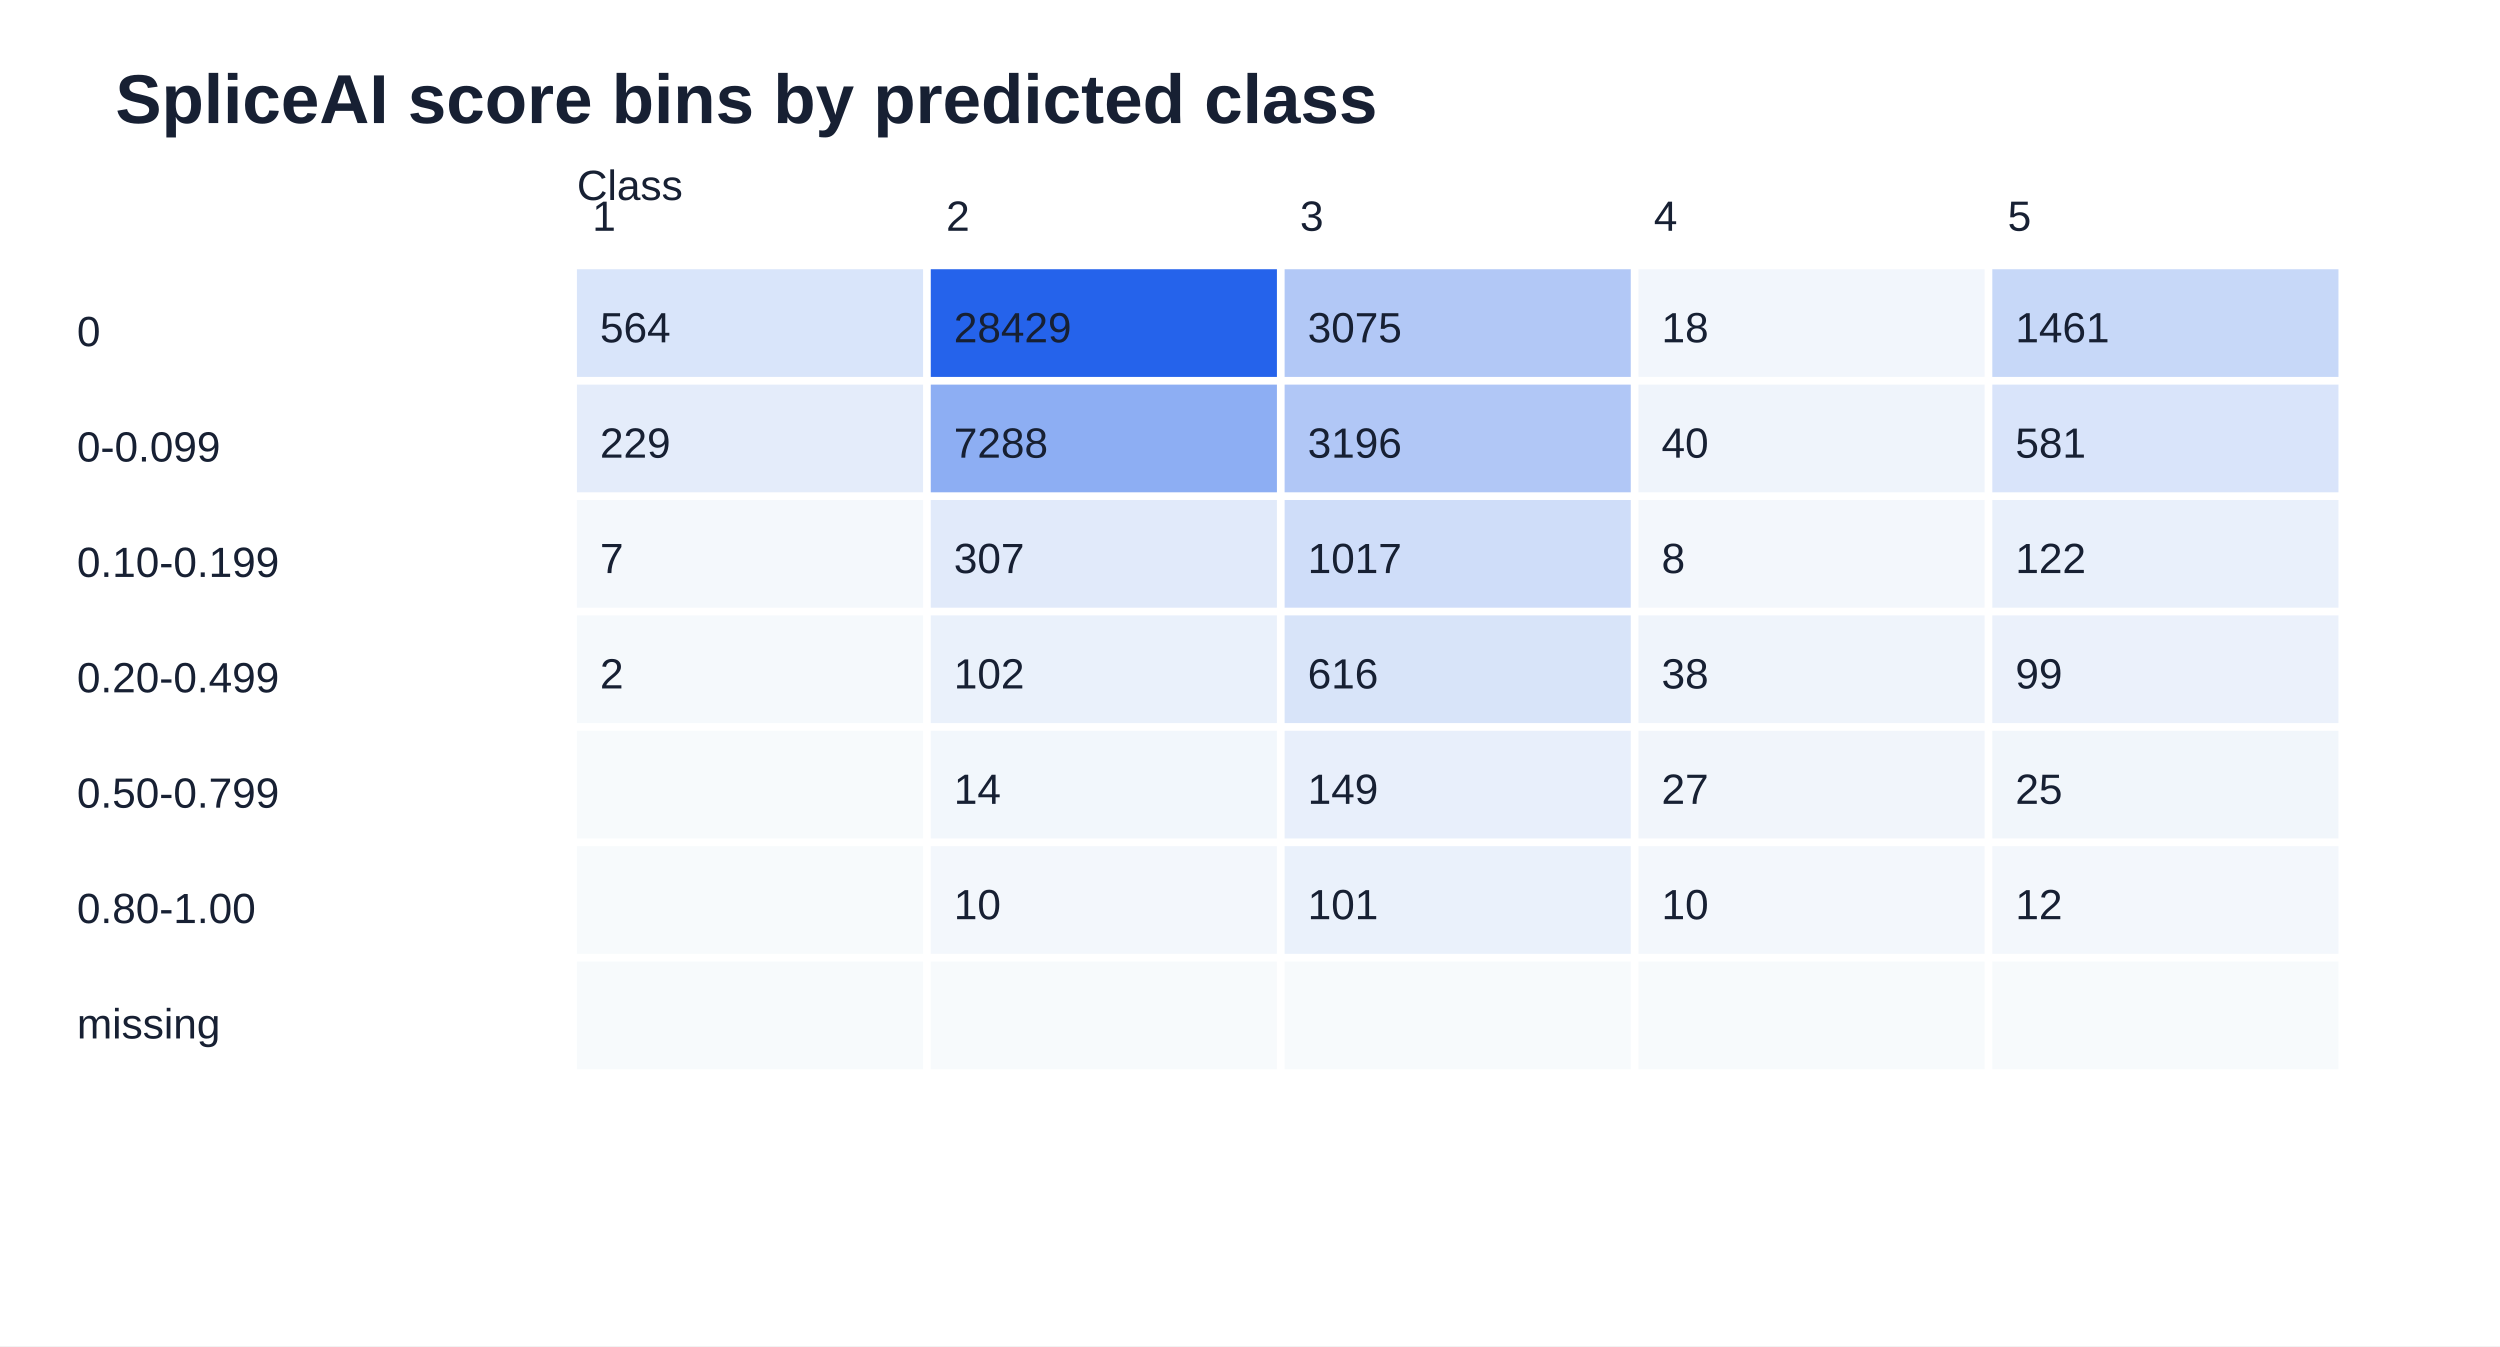
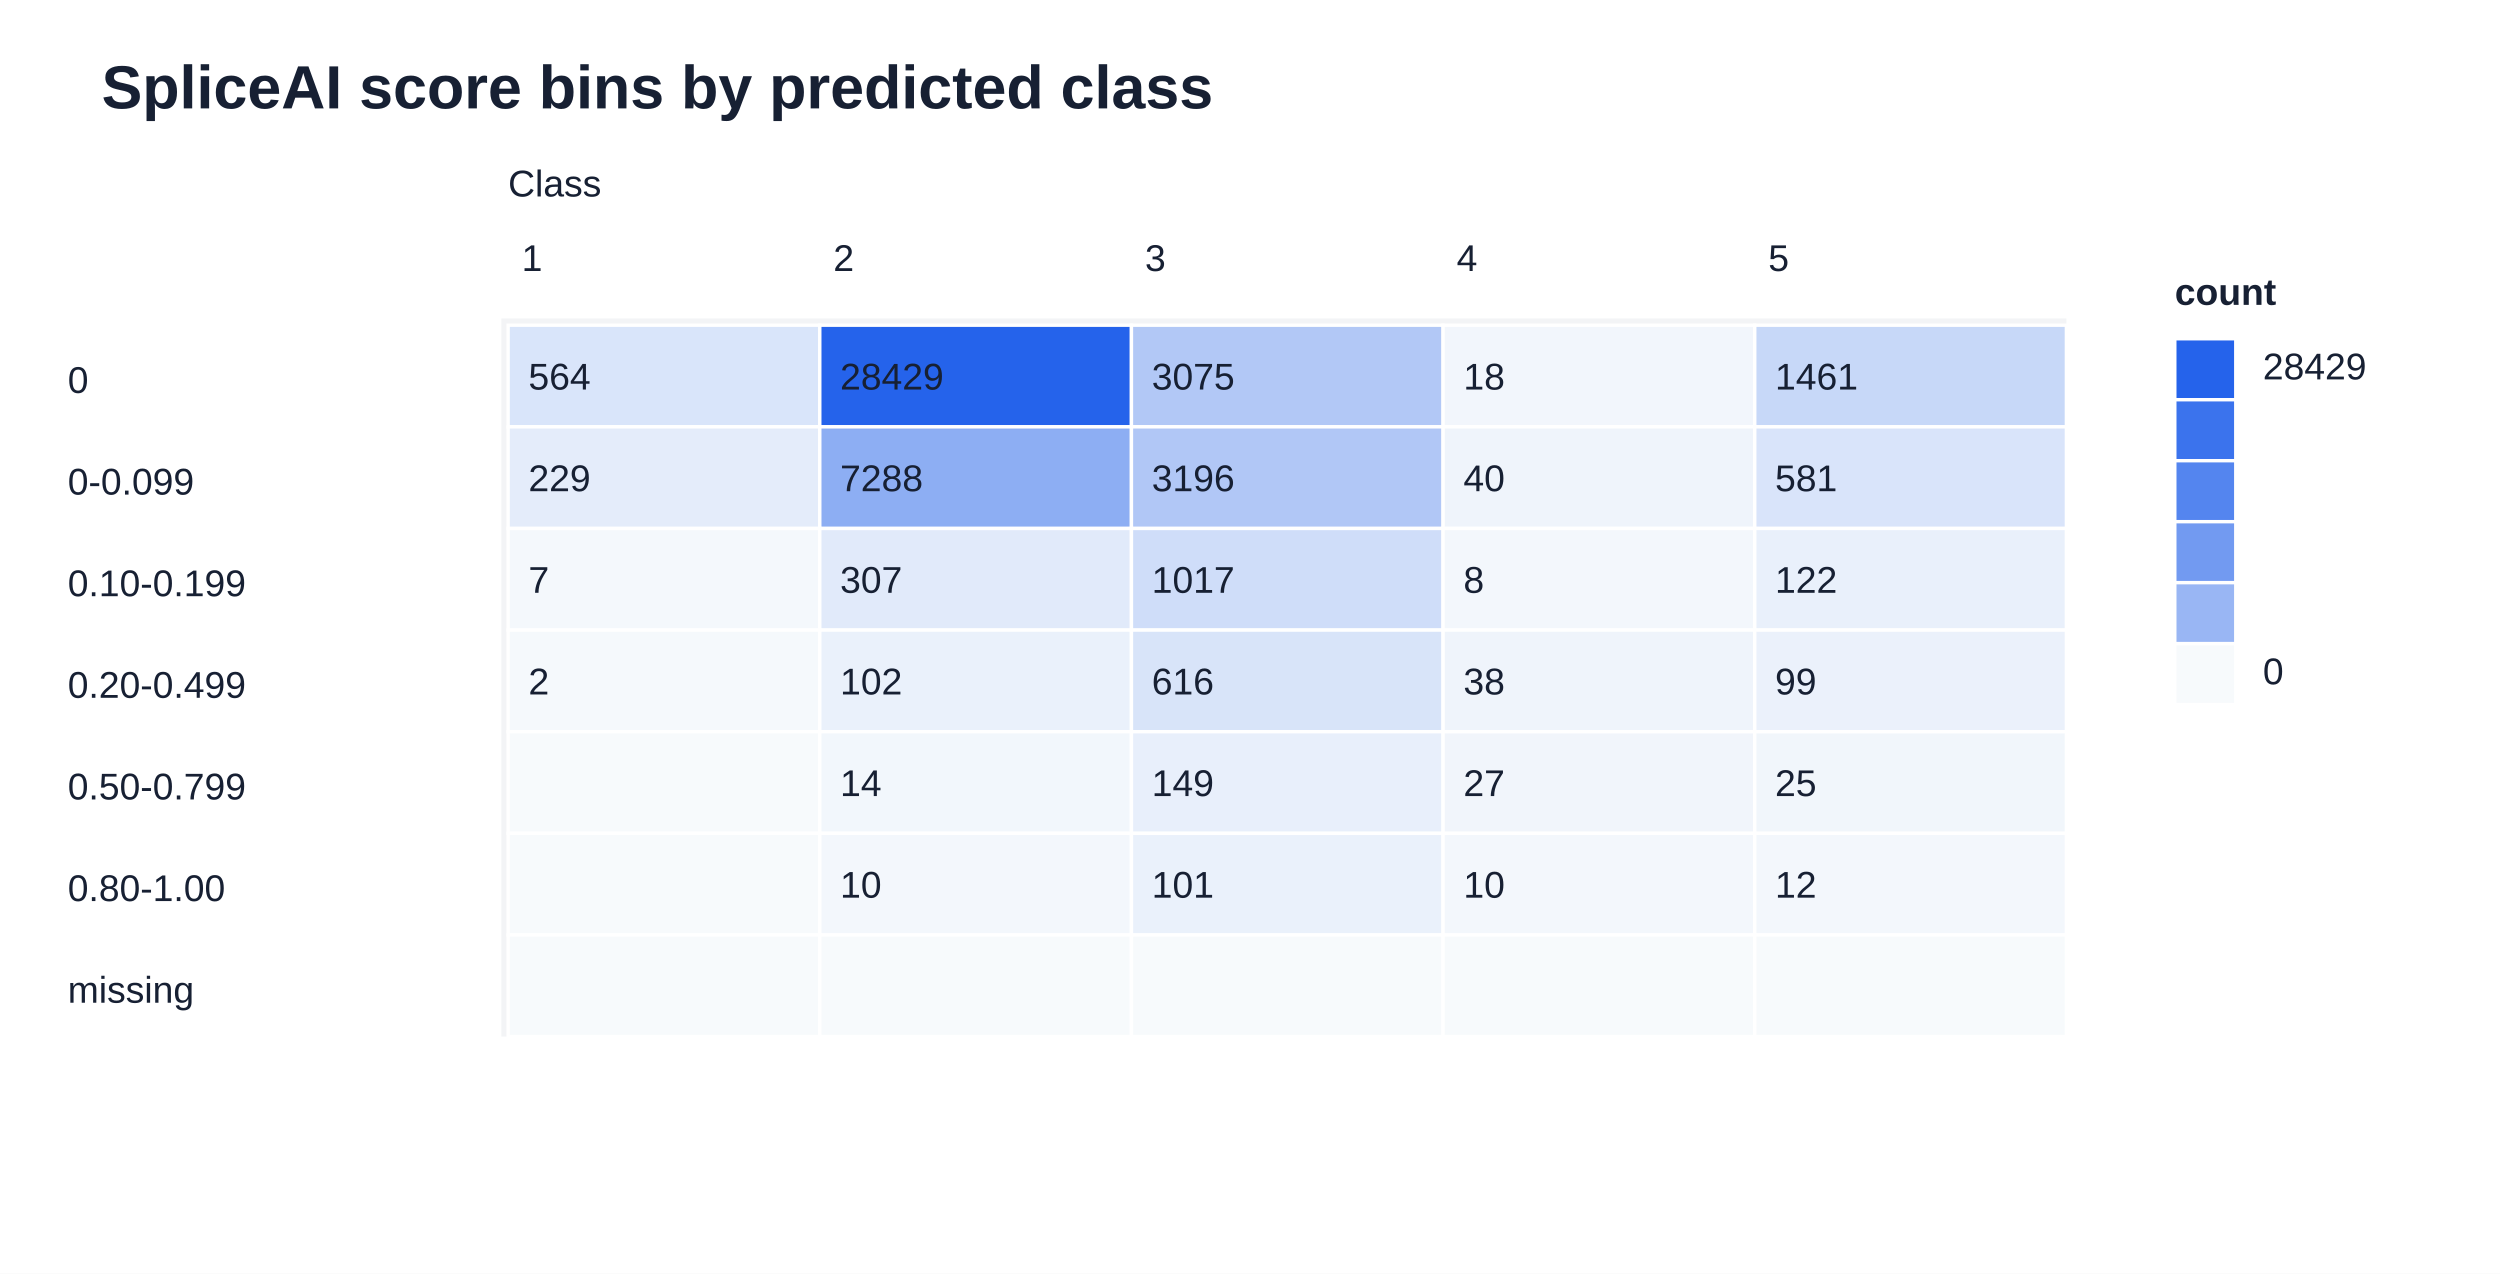
- <svg xmlns="http://www.w3.org/2000/svg" width="650" height="350" viewBox="0 0 650 350">
+ <svg xmlns="http://www.w3.org/2000/svg" width="738" height="376" viewBox="0 0 738 376">
  <style>
text { font-family: Arial, Helvetica, sans-serif; fill: #172033; }
.small { font-size: 11px; }
.label { font-size: 12px; }
.title { font-size: 18px; font-weight: 700; }
.axis { stroke: #9aa4b2; stroke-width: 1; }
.grid { stroke: #e2e8f0; stroke-width: 1; }
+ .panel { fill: #f3f4f6; }
+ .tile { stroke: #ffffff; stroke-width: 1; }
+ .legend-title { font-size: 11px; font-weight: 700; }
</style>
-   <rect x="0" y="0" width="650" height="350" fill="#ffffff" />
+   <rect x="0" y="0" width="738" height="376" fill="#ffffff" />
  <text x="30" y="32" class="title">SpliceAI score bins by predicted class</text>
-   <text x="150" y="52" class="small">Class</text>
-   <text x="154" y="60" class="small">1</text>
-   <text x="246" y="60" class="small">2</text>
-   <text x="338" y="60" class="small">3</text>
-   <text x="430" y="60" class="small">4</text>
-   <text x="522" y="60" class="small">5</text>
-   <text x="20" y="90" class="small">0</text>
-   <rect x="150" y="70" width="90" height="28" fill="#d9e5fa" />
-   <text x="156" y="89" class="small">564</text>
-   <rect x="242" y="70" width="90" height="28" fill="#2563eb" />
-   <text x="248" y="89" class="small">28429</text>
-   <rect x="334" y="70" width="90" height="28" fill="#b2c8f6" />
-   <text x="340" y="89" class="small">3075</text>
-   <rect x="426" y="70" width="90" height="28" fill="#f2f6fc" />
-   <text x="432" y="89" class="small">18</text>
-   <rect x="518" y="70" width="90" height="28" fill="#c7d8f8" />
-   <text x="524" y="89" class="small">1461</text>
-   <text x="20" y="120" class="small">0-0.099</text>
-   <rect x="150" y="100" width="90" height="28" fill="#e4ecfa" />
-   <text x="156" y="119" class="small">229</text>
-   <rect x="242" y="100" width="90" height="28" fill="#8daef3" />
-   <text x="248" y="119" class="small">7288</text>
-   <rect x="334" y="100" width="90" height="28" fill="#b1c7f6" />
-   <text x="340" y="119" class="small">3196</text>
-   <rect x="426" y="100" width="90" height="28" fill="#eff4fb" />
-   <text x="432" y="119" class="small">40</text>
-   <rect x="518" y="100" width="90" height="28" fill="#d9e4fa" />
-   <text x="524" y="119" class="small">581</text>
-   <text x="20" y="150" class="small">0.10-0.199</text>
-   <rect x="150" y="130" width="90" height="28" fill="#f4f8fc" />
-   <text x="156" y="149" class="small">7</text>
-   <rect x="242" y="130" width="90" height="28" fill="#e1eafa" />
-   <text x="248" y="149" class="small">307</text>
-   <rect x="334" y="130" width="90" height="28" fill="#cfddf9" />
-   <text x="340" y="149" class="small">1017</text>
-   <rect x="426" y="130" width="90" height="28" fill="#f3f7fc" />
-   <text x="432" y="149" class="small">8</text>
-   <rect x="518" y="130" width="90" height="28" fill="#e9f0fb" />
-   <text x="524" y="149" class="small">122</text>
-   <text x="20" y="180" class="small">0.20-0.499</text>
-   <rect x="150" y="160" width="90" height="28" fill="#f5f9fc" />
-   <text x="156" y="179" class="small">2</text>
-   <rect x="242" y="160" width="90" height="28" fill="#eaf1fb" />
-   <text x="248" y="179" class="small">102</text>
-   <rect x="334" y="160" width="90" height="28" fill="#d8e4f9" />
-   <text x="340" y="179" class="small">616</text>
-   <rect x="426" y="160" width="90" height="28" fill="#eff4fb" />
-   <text x="432" y="179" class="small">38</text>
-   <rect x="518" y="160" width="90" height="28" fill="#ebf1fb" />
-   <text x="524" y="179" class="small">99</text>
-   <text x="20" y="210" class="small">0.50-0.799</text>
-   <rect x="150" y="190" width="90" height="28" fill="#f7fafc" />
-   <rect x="242" y="190" width="90" height="28" fill="#f2f7fc" />
-   <text x="248" y="209" class="small">14</text>
-   <rect x="334" y="190" width="90" height="28" fill="#e8effb" />
-   <text x="340" y="209" class="small">149</text>
-   <rect x="426" y="190" width="90" height="28" fill="#f1f5fb" />
-   <text x="432" y="209" class="small">27</text>
-   <rect x="518" y="190" width="90" height="28" fill="#f1f6fb" />
-   <text x="524" y="209" class="small">25</text>
-   <text x="20" y="240" class="small">0.80-1.00</text>
-   <rect x="150" y="220" width="90" height="28" fill="#f7fafc" />
-   <rect x="242" y="220" width="90" height="28" fill="#f3f7fc" />
-   <text x="248" y="239" class="small">10</text>
-   <rect x="334" y="220" width="90" height="28" fill="#eaf1fb" />
-   <text x="340" y="239" class="small">101</text>
-   <rect x="426" y="220" width="90" height="28" fill="#f3f7fc" />
-   <text x="432" y="239" class="small">10</text>
-   <rect x="518" y="220" width="90" height="28" fill="#f3f7fc" />
-   <text x="524" y="239" class="small">12</text>
-   <text x="20" y="270" class="small">missing</text>
-   <rect x="150" y="250" width="90" height="28" fill="#f7fafc" />
-   <rect x="242" y="250" width="90" height="28" fill="#f7fafc" />
-   <rect x="334" y="250" width="90" height="28" fill="#f7fafc" />
-   <rect x="426" y="250" width="90" height="28" fill="#f7fafc" />
-   <rect x="518" y="250" width="90" height="28" fill="#f7fafc" />
+   <text x="150" y="58" class="small">Class</text>
+   <rect x="148" y="94" width="462" height="212" class="panel" />
+   <text x="154" y="80" class="small">1</text>
+   <text x="246" y="80" class="small">2</text>
+   <text x="338" y="80" class="small">3</text>
+   <text x="430" y="80" class="small">4</text>
+   <text x="522" y="80" class="small">5</text>
+   <text x="20" y="116" class="small">0</text>
+   <rect x="150" y="96" width="92" height="30" fill="#d9e5fa" class="tile" />
+   <text x="156" y="115" class="small">564</text>
+   <rect x="242" y="96" width="92" height="30" fill="#2563eb" class="tile" />
+   <text x="248" y="115" class="small">28429</text>
+   <rect x="334" y="96" width="92" height="30" fill="#b2c8f6" class="tile" />
+   <text x="340" y="115" class="small">3075</text>
+   <rect x="426" y="96" width="92" height="30" fill="#f2f6fc" class="tile" />
+   <text x="432" y="115" class="small">18</text>
+   <rect x="518" y="96" width="92" height="30" fill="#c7d8f8" class="tile" />
+   <text x="524" y="115" class="small">1461</text>
+   <text x="20" y="146" class="small">0-0.099</text>
+   <rect x="150" y="126" width="92" height="30" fill="#e4ecfa" class="tile" />
+   <text x="156" y="145" class="small">229</text>
+   <rect x="242" y="126" width="92" height="30" fill="#8daef3" class="tile" />
+   <text x="248" y="145" class="small">7288</text>
+   <rect x="334" y="126" width="92" height="30" fill="#b1c7f6" class="tile" />
+   <text x="340" y="145" class="small">3196</text>
+   <rect x="426" y="126" width="92" height="30" fill="#eff4fb" class="tile" />
+   <text x="432" y="145" class="small">40</text>
+   <rect x="518" y="126" width="92" height="30" fill="#d9e4fa" class="tile" />
+   <text x="524" y="145" class="small">581</text>
+   <text x="20" y="176" class="small">0.10-0.199</text>
+   <rect x="150" y="156" width="92" height="30" fill="#f4f8fc" class="tile" />
+   <text x="156" y="175" class="small">7</text>
+   <rect x="242" y="156" width="92" height="30" fill="#e1eafa" class="tile" />
+   <text x="248" y="175" class="small">307</text>
+   <rect x="334" y="156" width="92" height="30" fill="#cfddf9" class="tile" />
+   <text x="340" y="175" class="small">1017</text>
+   <rect x="426" y="156" width="92" height="30" fill="#f3f7fc" class="tile" />
+   <text x="432" y="175" class="small">8</text>
+   <rect x="518" y="156" width="92" height="30" fill="#e9f0fb" class="tile" />
+   <text x="524" y="175" class="small">122</text>
+   <text x="20" y="206" class="small">0.20-0.499</text>
+   <rect x="150" y="186" width="92" height="30" fill="#f5f9fc" class="tile" />
+   <text x="156" y="205" class="small">2</text>
+   <rect x="242" y="186" width="92" height="30" fill="#eaf1fb" class="tile" />
+   <text x="248" y="205" class="small">102</text>
+   <rect x="334" y="186" width="92" height="30" fill="#d8e4f9" class="tile" />
+   <text x="340" y="205" class="small">616</text>
+   <rect x="426" y="186" width="92" height="30" fill="#eff4fb" class="tile" />
+   <text x="432" y="205" class="small">38</text>
+   <rect x="518" y="186" width="92" height="30" fill="#ebf1fb" class="tile" />
+   <text x="524" y="205" class="small">99</text>
+   <text x="20" y="236" class="small">0.50-0.799</text>
+   <rect x="150" y="216" width="92" height="30" fill="#f7fafc" class="tile" />
+   <rect x="242" y="216" width="92" height="30" fill="#f2f7fc" class="tile" />
+   <text x="248" y="235" class="small">14</text>
+   <rect x="334" y="216" width="92" height="30" fill="#e8effb" class="tile" />
+   <text x="340" y="235" class="small">149</text>
+   <rect x="426" y="216" width="92" height="30" fill="#f1f5fb" class="tile" />
+   <text x="432" y="235" class="small">27</text>
+   <rect x="518" y="216" width="92" height="30" fill="#f1f6fb" class="tile" />
+   <text x="524" y="235" class="small">25</text>
+   <text x="20" y="266" class="small">0.80-1.00</text>
+   <rect x="150" y="246" width="92" height="30" fill="#f7fafc" class="tile" />
+   <rect x="242" y="246" width="92" height="30" fill="#f3f7fc" class="tile" />
+   <text x="248" y="265" class="small">10</text>
+   <rect x="334" y="246" width="92" height="30" fill="#eaf1fb" class="tile" />
+   <text x="340" y="265" class="small">101</text>
+   <rect x="426" y="246" width="92" height="30" fill="#f3f7fc" class="tile" />
+   <text x="432" y="265" class="small">10</text>
+   <rect x="518" y="246" width="92" height="30" fill="#f3f7fc" class="tile" />
+   <text x="524" y="265" class="small">12</text>
+   <text x="20" y="296" class="small">missing</text>
+   <rect x="150" y="276" width="92" height="30" fill="#f7fafc" class="tile" />
+   <rect x="242" y="276" width="92" height="30" fill="#f7fafc" class="tile" />
+   <rect x="334" y="276" width="92" height="30" fill="#f7fafc" class="tile" />
+   <rect x="426" y="276" width="92" height="30" fill="#f7fafc" class="tile" />
+   <rect x="518" y="276" width="92" height="30" fill="#f7fafc" class="tile" />
+   <text x="642" y="90" class="legend-title">count</text>
+   <rect x="642" y="100" width="18" height="18" fill="#2563eb" class="tile" />
+   <rect x="642" y="118" width="18" height="18" fill="#3b73ed" class="tile" />
+   <rect x="642" y="136" width="18" height="18" fill="#5485ef" class="tile" />
+   <rect x="642" y="154" width="18" height="18" fill="#729af1" class="tile" />
+   <rect x="642" y="172" width="18" height="18" fill="#99b6f4" class="tile" />
+   <rect x="642" y="190" width="18" height="18" fill="#f7fafc" class="tile" />
+   <text x="668" y="112" class="small">28429</text>
+   <text x="668" y="202" class="small">0</text>
</svg>
